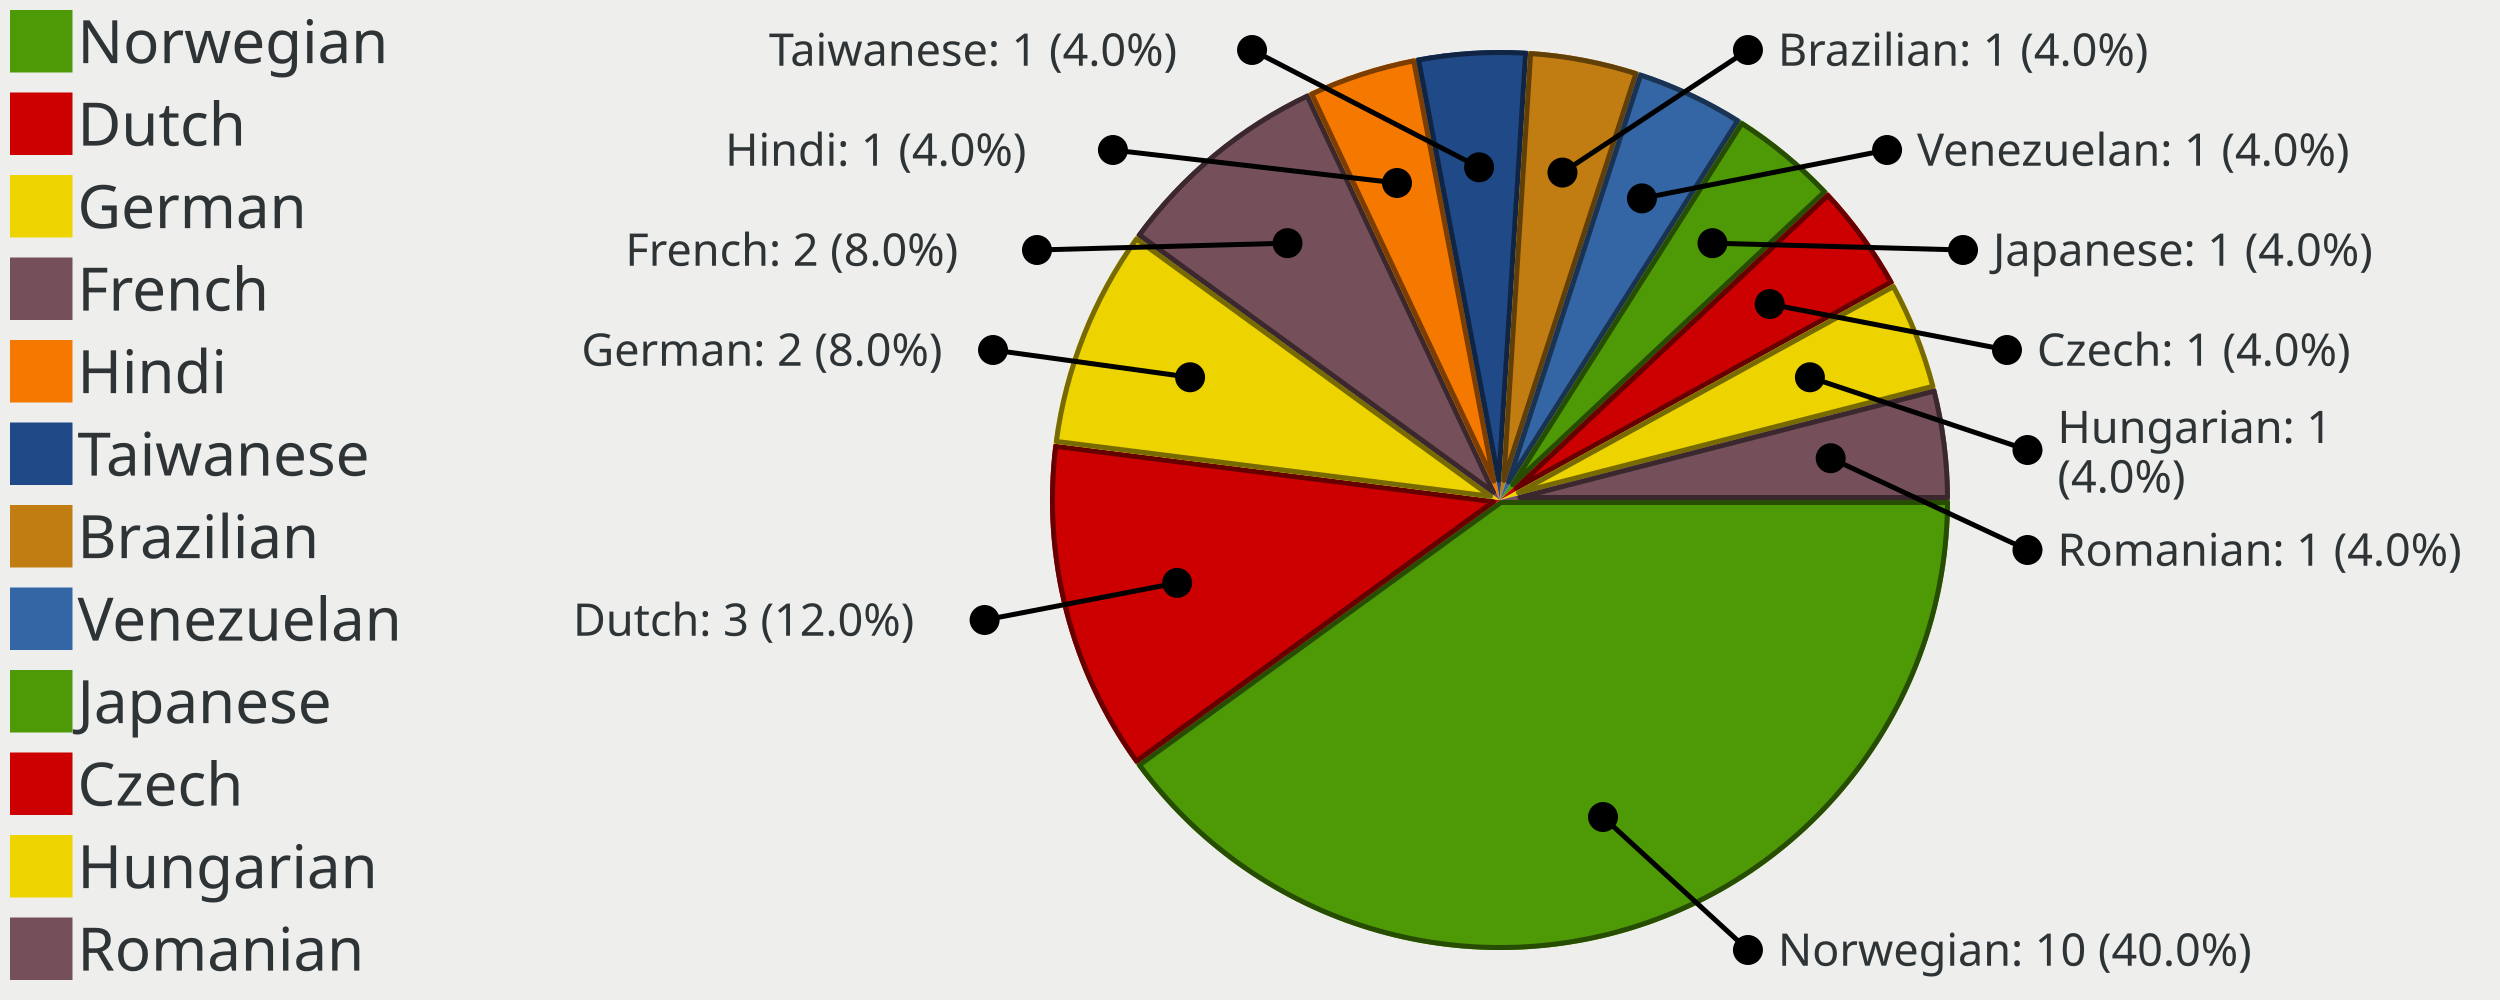
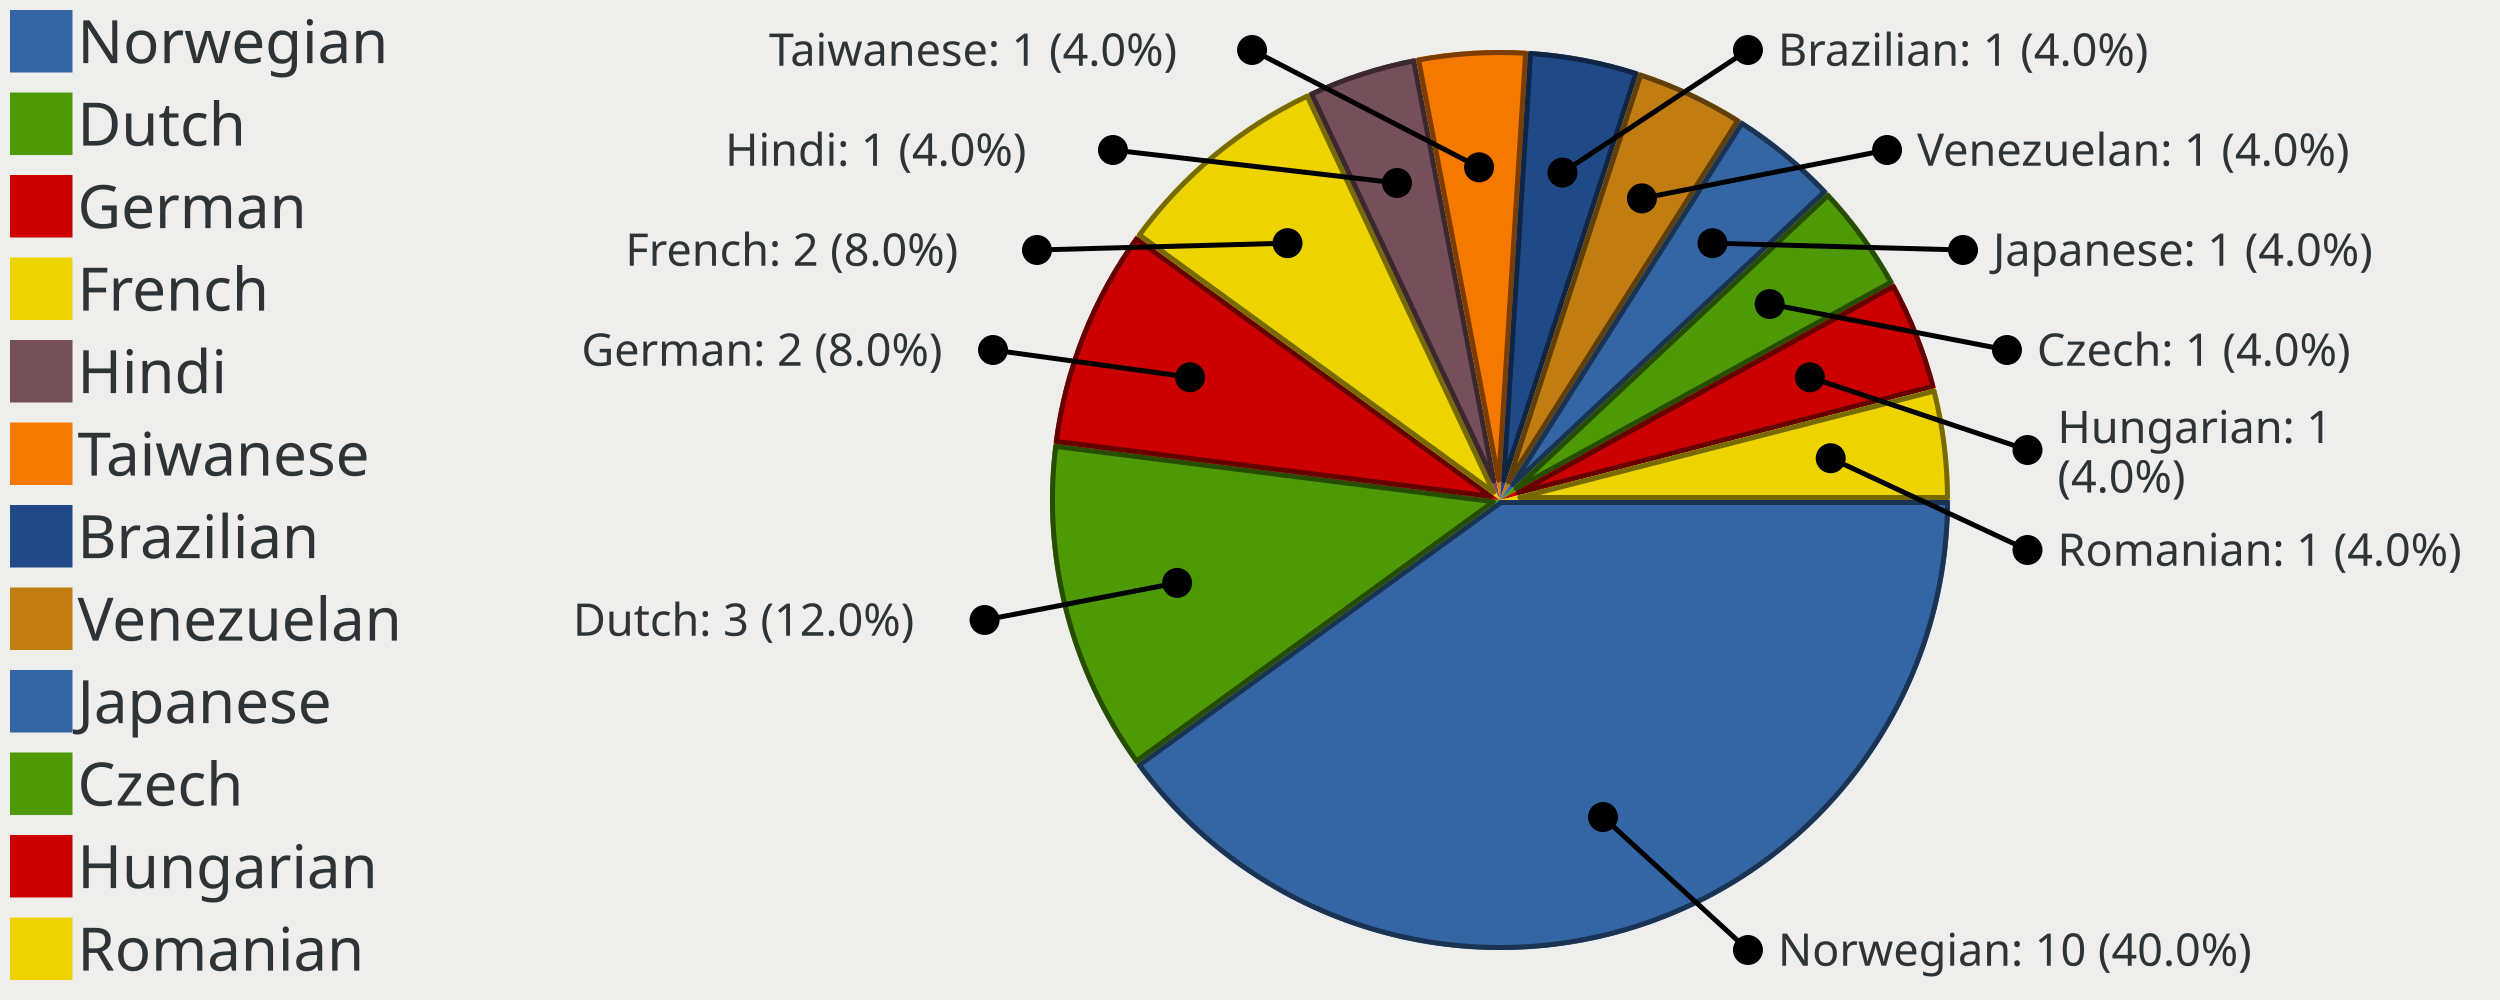
<svg xmlns="http://www.w3.org/2000/svg" width="500" height="200" version="1.0" id="ezcGraph">
  <defs />
  <g id="ezcGraphChart" color-rendering="optimizeQuality" shape-rendering="geometricPrecision" text-rendering="optimizeLegibility">
    <path d=" M 0,200 L 0,0 L 500,0 L 500,200 L 0,200 z " style="fill: #eeeeec; fill-opacity: 1.00; stroke: none;" id="ezcGraphPolygon_1" />
    <path d=" M 0,200 L 0,0 L 100,0 L 100,200 L 0,200 z " style="fill: #000000; fill-opacity: 0.00; stroke: none;" id="ezcGraphPolygon_2" />
-     <path d=" M 2,14.5 L 2,2 L 14.5,2 L 14.5,14.5 L 2,14.5 z " style="fill: #4e9a06; fill-opacity: 1.00; stroke: none;" id="ezcGraphPolygon_3" />
-     <path d=" M 2,31 L 2,18.5 L 14.5,18.5 L 14.5,31 L 2,31 z " style="fill: #cc0000; fill-opacity: 1.00; stroke: none;" id="ezcGraphPolygon_5" />
-     <path d=" M 2,47.5 L 2,35 L 14.5,35 L 14.5,47.5 L 2,47.5 z " style="fill: #edd400; fill-opacity: 1.00; stroke: none;" id="ezcGraphPolygon_7" />
-     <path d=" M 2,64 L 2,51.5 L 14.5,51.5 L 14.5,64 L 2,64 z " style="fill: #75505b; fill-opacity: 1.00; stroke: none;" id="ezcGraphPolygon_9" />
-     <path d=" M 2,80.5 L 2,68 L 14.5,68 L 14.5,80.5 L 2,80.5 z " style="fill: #f57900; fill-opacity: 1.00; stroke: none;" id="ezcGraphPolygon_11" />
-     <path d=" M 2,97 L 2,84.5 L 14.5,84.5 L 14.5,97 L 2,97 z " style="fill: #204a87; fill-opacity: 1.00; stroke: none;" id="ezcGraphPolygon_13" />
-     <path d=" M 2,113.5 L 2,101 L 14.5,101 L 14.5,113.5 L 2,113.5 z " style="fill: #c17d11; fill-opacity: 1.00; stroke: none;" id="ezcGraphPolygon_15" />
-     <path d=" M 2,130 L 2,117.5 L 14.5,117.5 L 14.5,130 L 2,130 z " style="fill: #3465a4; fill-opacity: 1.00; stroke: none;" id="ezcGraphPolygon_17" />
-     <path d=" M 2,146.5 L 2,134 L 14.5,134 L 14.5,146.5 L 2,146.5 z " style="fill: #4e9a06; fill-opacity: 1.00; stroke: none;" id="ezcGraphPolygon_19" />
-     <path d=" M 2,163 L 2,150.5 L 14.5,150.5 L 14.5,163 L 2,163 z " style="fill: #cc0000; fill-opacity: 1.00; stroke: none;" id="ezcGraphPolygon_21" />
-     <path d=" M 2,179.5 L 2,167 L 14.5,167 L 14.5,179.5 L 2,179.5 z " style="fill: #edd400; fill-opacity: 1.00; stroke: none;" id="ezcGraphPolygon_23" />
-     <path d=" M 2,196 L 2,183.5 L 14.5,183.5 L 14.5,196 L 2,196 z " style="fill: #75505b; fill-opacity: 1.00; stroke: none;" id="ezcGraphPolygon_25" />
-     <path d="M 300.00,100.00 L 390.00,100.00 A 90.00,90.00 0 0,1 227.19,152.90 z" style="fill: #4e9a06; fill-opacity: 1.00; stroke: none;" id="ezcGraphCircleSector_27" />
-     <path d="M 300.16,100.50 L 389.50,100.50 A 89.50,89.50 0 0,1 227.89,153.01 z" style="fill: none; stroke: #274d03; stroke-width: 1; stroke-opacity: 1.00; stroke-linecap: round; stroke-linejoin: round;" id="ezcGraphCircleSector_28" />
-     <path d="M 300.00,100.00 L 227.19,152.90 A 90.00,90.00 0 0,1 210.71,88.72 z" style="fill: #cc0000; fill-opacity: 1.00; stroke: none;" id="ezcGraphCircleSector_29" />
-     <path d="M 298.68,100.34 L 227.30,152.20 A 89.50,89.50 0 0,1 211.14,89.28 z" style="fill: none; stroke: #660000; stroke-width: 1; stroke-opacity: 1.00; stroke-linecap: round; stroke-linejoin: round;" id="ezcGraphCircleSector_30" />
-     <path d="M 300.00,100.00 L 210.71,88.72 A 90.00,90.00 0 0,1 227.19,47.10 z" style="fill: #edd400; fill-opacity: 1.00; stroke: none;" id="ezcGraphCircleSector_31" />
-     <path d="M 298.13,99.26 L 211.27,88.29 A 89.50,89.50 0 0,1 227.30,47.80 z" style="fill: none; stroke: #776a00; stroke-width: 1; stroke-opacity: 1.00; stroke-linecap: round; stroke-linejoin: round;" id="ezcGraphCircleSector_32" />
-     <path d="M 300.00,100.00 L 227.19,47.10 A 90.00,90.00 0 0,1 261.68,18.57 z" style="fill: #75505b; fill-opacity: 1.00; stroke: none;" id="ezcGraphCircleSector_33" />
-     <path d="M 298.72,98.45 L 227.89,46.99 A 89.50,89.50 0 0,1 261.44,19.23 z" style="fill: none; stroke: #3b282e; stroke-width: 1; stroke-opacity: 1.00; stroke-linecap: round; stroke-linejoin: round;" id="ezcGraphCircleSector_34" />
-     <path d="M 300.00,100.00 L 261.68,18.57 A 90.00,90.00 0 0,1 283.14,11.59 z" style="fill: #f57900; fill-opacity: 1.00; stroke: none;" id="ezcGraphCircleSector_35" />
-     <path d="M 298.77,96.21 L 262.35,18.81 A 89.50,89.50 0 0,1 282.74,12.18 z" style="fill: none; stroke: #7b3d00; stroke-width: 1; stroke-opacity: 1.00; stroke-linecap: round; stroke-linejoin: round;" id="ezcGraphCircleSector_36" />
-     <path d="M 300.00,100.00 L 283.14,11.59 A 90.00,90.00 0 0,1 305.65,10.18 z" style="fill: #204a87; fill-opacity: 1.00; stroke: none;" id="ezcGraphCircleSector_37" />
-     <path d="M 299.75,96.02 L 283.72,11.99 A 89.50,89.50 0 0,1 305.12,10.65 z" style="fill: none; stroke: #102544; stroke-width: 1; stroke-opacity: 1.00; stroke-linecap: round; stroke-linejoin: round;" id="ezcGraphCircleSector_38" />
-     <path d="M 300.00,100.00 L 305.65,10.18 A 90.00,90.00 0 0,1 327.81,14.40 z" style="fill: #c17d11; fill-opacity: 1.00; stroke: none;" id="ezcGraphCircleSector_39" />
-     <path d="M 300.75,96.08 L 306.12,10.71 A 89.50,89.50 0 0,1 327.18,14.73 z" style="fill: none; stroke: #613f09; stroke-width: 1; stroke-opacity: 1.00; stroke-linecap: round; stroke-linejoin: round;" id="ezcGraphCircleSector_40" />
-     <path d="M 300.00,100.00 L 327.81,14.40 A 90.00,90.00 0 0,1 348.22,24.01 z" style="fill: #3465a4; fill-opacity: 1.00; stroke: none;" id="ezcGraphCircleSector_41" />
-     <path d="M 301.70,96.39 L 328.13,15.03 A 89.50,89.50 0 0,1 347.53,24.16 z" style="fill: none; stroke: #1a3352; stroke-width: 1; stroke-opacity: 1.00; stroke-linecap: round; stroke-linejoin: round;" id="ezcGraphCircleSector_42" />
-     <path d="M 300.00,100.00 L 348.22,24.01 A 90.00,90.00 0 0,1 365.61,38.39 z" style="fill: #4e9a06; fill-opacity: 1.00; stroke: none;" id="ezcGraphCircleSector_43" />
-     <path d="M 302.54,96.93 L 348.38,24.70 A 89.50,89.50 0 0,1 364.90,38.37 z" style="fill: none; stroke: #274d03; stroke-width: 1; stroke-opacity: 1.00; stroke-linecap: round; stroke-linejoin: round;" id="ezcGraphCircleSector_44" />
-     <path d="M 300.00,100.00 L 365.61,38.39 A 90.00,90.00 0 0,1 378.87,56.64 z" style="fill: #cc0000; fill-opacity: 1.00; stroke: none;" id="ezcGraphCircleSector_45" />
-     <path d="M 303.23,97.66 L 365.58,39.10 A 89.50,89.50 0 0,1 378.19,56.44 z" style="fill: none; stroke: #660000; stroke-width: 1; stroke-opacity: 1.00; stroke-linecap: round; stroke-linejoin: round;" id="ezcGraphCircleSector_46" />
-     <path d="M 300.00,100.00 L 378.87,56.64 A 90.00,90.00 0 0,1 387.17,77.62 z" style="fill: #edd400; fill-opacity: 1.00; stroke: none;" id="ezcGraphCircleSector_47" />
-     <path d="M 303.71,98.53 L 378.67,57.32 A 89.50,89.50 0 0,1 386.56,77.26 z" style="fill: none; stroke: #776a00; stroke-width: 1; stroke-opacity: 1.00; stroke-linecap: round; stroke-linejoin: round;" id="ezcGraphCircleSector_48" />
-     <path d="M 300.00,100.00 L 387.17,77.62 A 90.00,90.00 0 0,1 390.00,100.00 z" style="fill: #75505b; fill-opacity: 1.00; stroke: none;" id="ezcGraphCircleSector_49" />
-     <path d="M 303.96,99.50 L 386.81,78.23 A 89.50,89.50 0 0,1 389.50,99.50 z" style="fill: none; stroke: #3b282e; stroke-width: 1; stroke-opacity: 1.00; stroke-linecap: round; stroke-linejoin: round;" id="ezcGraphCircleSector_50" />
+     <path d=" M 2,14.5 L 2,2 L 14.5,2 L 14.5,14.5 L 2,14.5 z " style="fill: #3465a4; fill-opacity: 1.00; stroke: none;" id="ezcGraphPolygon_3" />
+     <path d=" M 2,31 L 2,18.5 L 14.5,18.5 L 14.5,31 L 2,31 z " style="fill: #4e9a06; fill-opacity: 1.00; stroke: none;" id="ezcGraphPolygon_5" />
+     <path d=" M 2,47.5 L 2,35 L 14.5,35 L 14.5,47.5 L 2,47.5 z " style="fill: #cc0000; fill-opacity: 1.00; stroke: none;" id="ezcGraphPolygon_7" />
+     <path d=" M 2,64 L 2,51.5 L 14.5,51.5 L 14.5,64 L 2,64 z " style="fill: #edd400; fill-opacity: 1.00; stroke: none;" id="ezcGraphPolygon_9" />
+     <path d=" M 2,80.5 L 2,68 L 14.5,68 L 14.5,80.5 L 2,80.5 z " style="fill: #75505b; fill-opacity: 1.00; stroke: none;" id="ezcGraphPolygon_11" />
+     <path d=" M 2,97 L 2,84.5 L 14.5,84.5 L 14.5,97 L 2,97 z " style="fill: #f57900; fill-opacity: 1.00; stroke: none;" id="ezcGraphPolygon_13" />
+     <path d=" M 2,113.5 L 2,101 L 14.5,101 L 14.5,113.5 L 2,113.5 z " style="fill: #204a87; fill-opacity: 1.00; stroke: none;" id="ezcGraphPolygon_15" />
+     <path d=" M 2,130 L 2,117.5 L 14.5,117.5 L 14.5,130 L 2,130 z " style="fill: #c17d11; fill-opacity: 1.00; stroke: none;" id="ezcGraphPolygon_17" />
+     <path d=" M 2,146.5 L 2,134 L 14.5,134 L 14.5,146.5 L 2,146.5 z " style="fill: #3465a4; fill-opacity: 1.00; stroke: none;" id="ezcGraphPolygon_19" />
+     <path d=" M 2,163 L 2,150.5 L 14.5,150.5 L 14.5,163 L 2,163 z " style="fill: #4e9a06; fill-opacity: 1.00; stroke: none;" id="ezcGraphPolygon_21" />
+     <path d=" M 2,179.5 L 2,167 L 14.5,167 L 14.5,179.5 L 2,179.5 z " style="fill: #cc0000; fill-opacity: 1.00; stroke: none;" id="ezcGraphPolygon_23" />
+     <path d=" M 2,196 L 2,183.5 L 14.5,183.5 L 14.5,196 L 2,196 z " style="fill: #edd400; fill-opacity: 1.00; stroke: none;" id="ezcGraphPolygon_25" />
+     <path d="M 300.00,100.00 L 390.00,100.00 A 90.00,90.00 0 0,1 227.19,152.90 z" style="fill: #3465a4; fill-opacity: 1.00; stroke: none;" id="ezcGraphCircleSector_27" />
+     <path d="M 300.16,100.50 L 389.50,100.50 A 89.50,89.50 0 0,1 227.89,153.01 z" style="fill: none; stroke: #1a3352; stroke-width: 1; stroke-opacity: 1.00; stroke-linecap: round; stroke-linejoin: round;" id="ezcGraphCircleSector_28" />
+     <path d="M 300.00,100.00 L 227.19,152.90 A 90.00,90.00 0 0,1 210.71,88.72 z" style="fill: #4e9a06; fill-opacity: 1.00; stroke: none;" id="ezcGraphCircleSector_29" />
+     <path d="M 298.68,100.34 L 227.30,152.20 A 89.50,89.50 0 0,1 211.14,89.28 z" style="fill: none; stroke: #274d03; stroke-width: 1; stroke-opacity: 1.00; stroke-linecap: round; stroke-linejoin: round;" id="ezcGraphCircleSector_30" />
+     <path d="M 300.00,100.00 L 210.71,88.72 A 90.00,90.00 0 0,1 227.19,47.10 z" style="fill: #cc0000; fill-opacity: 1.00; stroke: none;" id="ezcGraphCircleSector_31" />
+     <path d="M 298.13,99.26 L 211.27,88.29 A 89.50,89.50 0 0,1 227.30,47.80 z" style="fill: none; stroke: #660000; stroke-width: 1; stroke-opacity: 1.00; stroke-linecap: round; stroke-linejoin: round;" id="ezcGraphCircleSector_32" />
+     <path d="M 300.00,100.00 L 227.19,47.10 A 90.00,90.00 0 0,1 261.68,18.57 z" style="fill: #edd400; fill-opacity: 1.00; stroke: none;" id="ezcGraphCircleSector_33" />
+     <path d="M 298.72,98.45 L 227.89,46.99 A 89.50,89.50 0 0,1 261.44,19.23 z" style="fill: none; stroke: #776a00; stroke-width: 1; stroke-opacity: 1.00; stroke-linecap: round; stroke-linejoin: round;" id="ezcGraphCircleSector_34" />
+     <path d="M 300.00,100.00 L 261.68,18.57 A 90.00,90.00 0 0,1 283.14,11.59 z" style="fill: #75505b; fill-opacity: 1.00; stroke: none;" id="ezcGraphCircleSector_35" />
+     <path d="M 298.77,96.21 L 262.35,18.81 A 89.50,89.50 0 0,1 282.74,12.18 z" style="fill: none; stroke: #3b282e; stroke-width: 1; stroke-opacity: 1.00; stroke-linecap: round; stroke-linejoin: round;" id="ezcGraphCircleSector_36" />
+     <path d="M 300.00,100.00 L 283.14,11.59 A 90.00,90.00 0 0,1 305.65,10.18 z" style="fill: #f57900; fill-opacity: 1.00; stroke: none;" id="ezcGraphCircleSector_37" />
+     <path d="M 299.75,96.02 L 283.72,11.99 A 89.50,89.50 0 0,1 305.12,10.65 z" style="fill: none; stroke: #7b3d00; stroke-width: 1; stroke-opacity: 1.00; stroke-linecap: round; stroke-linejoin: round;" id="ezcGraphCircleSector_38" />
+     <path d="M 300.00,100.00 L 305.65,10.18 A 90.00,90.00 0 0,1 327.81,14.40 z" style="fill: #204a87; fill-opacity: 1.00; stroke: none;" id="ezcGraphCircleSector_39" />
+     <path d="M 300.75,96.08 L 306.12,10.71 A 89.50,89.50 0 0,1 327.18,14.73 z" style="fill: none; stroke: #102544; stroke-width: 1; stroke-opacity: 1.00; stroke-linecap: round; stroke-linejoin: round;" id="ezcGraphCircleSector_40" />
+     <path d="M 300.00,100.00 L 327.81,14.40 A 90.00,90.00 0 0,1 348.22,24.01 z" style="fill: #c17d11; fill-opacity: 1.00; stroke: none;" id="ezcGraphCircleSector_41" />
+     <path d="M 301.70,96.39 L 328.13,15.03 A 89.50,89.50 0 0,1 347.53,24.16 z" style="fill: none; stroke: #613f09; stroke-width: 1; stroke-opacity: 1.00; stroke-linecap: round; stroke-linejoin: round;" id="ezcGraphCircleSector_42" />
+     <path d="M 300.00,100.00 L 348.22,24.01 A 90.00,90.00 0 0,1 365.61,38.39 z" style="fill: #3465a4; fill-opacity: 1.00; stroke: none;" id="ezcGraphCircleSector_43" />
+     <path d="M 302.54,96.93 L 348.38,24.70 A 89.50,89.50 0 0,1 364.90,38.37 z" style="fill: none; stroke: #1a3352; stroke-width: 1; stroke-opacity: 1.00; stroke-linecap: round; stroke-linejoin: round;" id="ezcGraphCircleSector_44" />
+     <path d="M 300.00,100.00 L 365.61,38.39 A 90.00,90.00 0 0,1 378.87,56.64 z" style="fill: #4e9a06; fill-opacity: 1.00; stroke: none;" id="ezcGraphCircleSector_45" />
+     <path d="M 303.23,97.66 L 365.58,39.10 A 89.50,89.50 0 0,1 378.19,56.44 z" style="fill: none; stroke: #274d03; stroke-width: 1; stroke-opacity: 1.00; stroke-linecap: round; stroke-linejoin: round;" id="ezcGraphCircleSector_46" />
+     <path d="M 300.00,100.00 L 378.87,56.64 A 90.00,90.00 0 0,1 387.17,77.62 z" style="fill: #cc0000; fill-opacity: 1.00; stroke: none;" id="ezcGraphCircleSector_47" />
+     <path d="M 303.71,98.53 L 378.67,57.32 A 89.50,89.50 0 0,1 386.56,77.26 z" style="fill: none; stroke: #660000; stroke-width: 1; stroke-opacity: 1.00; stroke-linecap: round; stroke-linejoin: round;" id="ezcGraphCircleSector_48" />
+     <path d="M 300.00,100.00 L 387.17,77.62 A 90.00,90.00 0 0,1 390.00,100.00 z" style="fill: #edd400; fill-opacity: 1.00; stroke: none;" id="ezcGraphCircleSector_49" />
+     <path d="M 303.96,99.50 L 386.81,78.23 A 89.50,89.50 0 0,1 389.50,99.50 z" style="fill: none; stroke: #776a00; stroke-width: 1; stroke-opacity: 1.00; stroke-linecap: round; stroke-linejoin: round;" id="ezcGraphCircleSector_50" />
    <path d=" M 295.814,33.465 L 250.411,10" style="fill: none; stroke: #000000; stroke-width: 1; stroke-opacity: 1.00; stroke-linecap: round; stroke-linejoin: round;" id="ezcGraphLine_51" />
    <ellipse cx="295.814" cy="33.465" rx="3" ry="3" style="fill: #000000; fill-opacity: 1.00; stroke: none;" id="ezcGraphCircle_52" />
    <ellipse cx="250.411" cy="10" rx="3" ry="3" style="fill: #000000; fill-opacity: 1.00; stroke: none;" id="ezcGraphCircle_53" />
    <path d=" M 279.399,36.596 L 222.586,30" style="fill: none; stroke: #000000; stroke-width: 1; stroke-opacity: 1.00; stroke-linecap: round; stroke-linejoin: round;" id="ezcGraphLine_55" />
    <ellipse cx="279.399" cy="36.596" rx="3" ry="3" style="fill: #000000; fill-opacity: 1.00; stroke: none;" id="ezcGraphCircle_56" />
    <ellipse cx="222.586" cy="30" rx="3" ry="3" style="fill: #000000; fill-opacity: 1.00; stroke: none;" id="ezcGraphCircle_57" />
    <path d=" M 257.505,48.633 L 207.398,50" style="fill: none; stroke: #000000; stroke-width: 1; stroke-opacity: 1.00; stroke-linecap: round; stroke-linejoin: round;" id="ezcGraphLine_59" />
    <ellipse cx="257.505" cy="48.633" rx="3" ry="3" style="fill: #000000; fill-opacity: 1.00; stroke: none;" id="ezcGraphCircle_60" />
    <ellipse cx="207.398" cy="50" rx="3" ry="3" style="fill: #000000; fill-opacity: 1.00; stroke: none;" id="ezcGraphCircle_61" />
    <path d=" M 238.015,75.458 L 198.606,70" style="fill: none; stroke: #000000; stroke-width: 1; stroke-opacity: 1.00; stroke-linecap: round; stroke-linejoin: round;" id="ezcGraphLine_63" />
    <ellipse cx="238.015" cy="75.458" rx="3" ry="3" style="fill: #000000; fill-opacity: 1.00; stroke: none;" id="ezcGraphCircle_64" />
    <ellipse cx="198.606" cy="70" rx="3" ry="3" style="fill: #000000; fill-opacity: 1.00; stroke: none;" id="ezcGraphCircle_65" />
    <path d=" M 235.428,116.579 L 196.923,124" style="fill: none; stroke: #000000; stroke-width: 1; stroke-opacity: 1.00; stroke-linecap: round; stroke-linejoin: round;" id="ezcGraphLine_67" />
    <ellipse cx="235.428" cy="116.579" rx="3" ry="3" style="fill: #000000; fill-opacity: 1.00; stroke: none;" id="ezcGraphCircle_68" />
    <ellipse cx="196.923" cy="124" rx="3" ry="3" style="fill: #000000; fill-opacity: 1.00; stroke: none;" id="ezcGraphCircle_69" />
    <path d=" M 312.492,34.514 L 349.589,10" style="fill: none; stroke: #000000; stroke-width: 1; stroke-opacity: 1.00; stroke-linecap: round; stroke-linejoin: round;" id="ezcGraphLine_71" />
    <ellipse cx="312.492" cy="34.514" rx="3" ry="3" style="fill: #000000; fill-opacity: 1.00; stroke: none;" id="ezcGraphCircle_72" />
    <ellipse cx="349.589" cy="10" rx="3" ry="3" style="fill: #000000; fill-opacity: 1.00; stroke: none;" id="ezcGraphCircle_73" />
    <path d=" M 328.385,39.678 L 377.414,30" style="fill: none; stroke: #000000; stroke-width: 1; stroke-opacity: 1.00; stroke-linecap: round; stroke-linejoin: round;" id="ezcGraphLine_75" />
    <ellipse cx="328.385" cy="39.678" rx="3" ry="3" style="fill: #000000; fill-opacity: 1.00; stroke: none;" id="ezcGraphCircle_76" />
    <ellipse cx="377.414" cy="30" rx="3" ry="3" style="fill: #000000; fill-opacity: 1.00; stroke: none;" id="ezcGraphCircle_77" />
    <path d=" M 342.495,48.633 L 392.603,50" style="fill: none; stroke: #000000; stroke-width: 1; stroke-opacity: 1.00; stroke-linecap: round; stroke-linejoin: round;" id="ezcGraphLine_79" />
    <ellipse cx="342.495" cy="48.633" rx="3" ry="3" style="fill: #000000; fill-opacity: 1.00; stroke: none;" id="ezcGraphCircle_80" />
    <ellipse cx="392.603" cy="50" rx="3" ry="3" style="fill: #000000; fill-opacity: 1.00; stroke: none;" id="ezcGraphCircle_81" />
    <path d=" M 353.935,60.814 L 401.394,70" style="fill: none; stroke: #000000; stroke-width: 1; stroke-opacity: 1.00; stroke-linecap: round; stroke-linejoin: round;" id="ezcGraphLine_83" />
    <ellipse cx="353.935" cy="60.814" rx="3" ry="3" style="fill: #000000; fill-opacity: 1.00; stroke: none;" id="ezcGraphCircle_84" />
    <ellipse cx="401.394" cy="70" rx="3" ry="3" style="fill: #000000; fill-opacity: 1.00; stroke: none;" id="ezcGraphCircle_85" />
    <path d=" M 361.985,75.458 L 405.499,90" style="fill: none; stroke: #000000; stroke-width: 1; stroke-opacity: 1.00; stroke-linecap: round; stroke-linejoin: round;" id="ezcGraphLine_87" />
    <ellipse cx="361.985" cy="75.458" rx="3" ry="3" style="fill: #000000; fill-opacity: 1.00; stroke: none;" id="ezcGraphCircle_88" />
    <ellipse cx="405.499" cy="90" rx="3" ry="3" style="fill: #000000; fill-opacity: 1.00; stroke: none;" id="ezcGraphCircle_89" />
    <path d=" M 366.141,91.644 L 405.499,110" style="fill: none; stroke: #000000; stroke-width: 1; stroke-opacity: 1.00; stroke-linecap: round; stroke-linejoin: round;" id="ezcGraphLine_91" />
    <ellipse cx="366.141" cy="91.644" rx="3" ry="3" style="fill: #000000; fill-opacity: 1.00; stroke: none;" id="ezcGraphCircle_92" />
    <ellipse cx="405.499" cy="110" rx="3" ry="3" style="fill: #000000; fill-opacity: 1.00; stroke: none;" id="ezcGraphCircle_93" />
    <path d=" M 320.601,163.404 L 349.589,190" style="fill: none; stroke: #000000; stroke-width: 1; stroke-opacity: 1.00; stroke-linecap: round; stroke-linejoin: round;" id="ezcGraphLine_95" />
    <ellipse cx="320.601" cy="163.404" rx="3" ry="3" style="fill: #000000; fill-opacity: 1.00; stroke: none;" id="ezcGraphCircle_96" />
    <ellipse cx="349.589" cy="190" rx="3" ry="3" style="fill: #000000; fill-opacity: 1.00; stroke: none;" id="ezcGraphCircle_97" />
    <g id="ezcGraphTextBox_4">
      <path d=" M 15,15.5 L 15,1.5 L 76.125,1.5 L 76.125,15.5 L 15,15.5 z " style="fill: #ffffff; fill-opacity: 0.00; stroke: none;" id="ezcGraphPolygon_99" />
      <text id="ezcGraphTextBox_4_text" x="15.5" text-length="59.625px" y="12.625" style="font-size: 12px; font-family: sans-serif; fill: #2e3436; fill-opacity: 1.00; stroke: none;">Norwegian</text>
    </g>
    <g id="ezcGraphTextBox_6">
      <path d=" M 15,32 L 15,18 L 49.625,18 L 49.625,32 L 15,32 z " style="fill: #ffffff; fill-opacity: 0.00; stroke: none;" id="ezcGraphPolygon_100" />
      <text id="ezcGraphTextBox_6_text" x="15.5" text-length="33.125px" y="29.125" style="font-size: 12px; font-family: sans-serif; fill: #2e3436; fill-opacity: 1.00; stroke: none;">Dutch</text>
    </g>
    <g id="ezcGraphTextBox_8">
      <path d=" M 15,48.5 L 15,34.5 L 56.25,34.5 L 56.25,48.5 L 15,48.5 z " style="fill: #ffffff; fill-opacity: 0.00; stroke: none;" id="ezcGraphPolygon_101" />
      <text id="ezcGraphTextBox_8_text" x="15.5" text-length="39.75px" y="45.625" style="font-size: 12px; font-family: sans-serif; fill: #2e3436; fill-opacity: 1.00; stroke: none;">German</text>
    </g>
    <g id="ezcGraphTextBox_10">
      <path d=" M 15,65 L 15,51 L 56.25,51 L 56.25,65 L 15,65 z " style="fill: #ffffff; fill-opacity: 0.00; stroke: none;" id="ezcGraphPolygon_102" />
      <text id="ezcGraphTextBox_10_text" x="15.5" text-length="39.75px" y="62.125" style="font-size: 12px; font-family: sans-serif; fill: #2e3436; fill-opacity: 1.00; stroke: none;">French</text>
    </g>
    <g id="ezcGraphTextBox_12">
      <path d=" M 15,81.5 L 15,67.5 L 49.625,67.5 L 49.625,81.5 L 15,81.5 z " style="fill: #ffffff; fill-opacity: 0.00; stroke: none;" id="ezcGraphPolygon_103" />
      <text id="ezcGraphTextBox_12_text" x="15.5" text-length="33.125px" y="78.625" style="font-size: 12px; font-family: sans-serif; fill: #2e3436; fill-opacity: 1.00; stroke: none;">Hindi</text>
    </g>
    <g id="ezcGraphTextBox_14">
      <path d=" M 15,98 L 15,84 L 76.125,84 L 76.125,98 L 15,98 z " style="fill: #ffffff; fill-opacity: 0.00; stroke: none;" id="ezcGraphPolygon_104" />
      <text id="ezcGraphTextBox_14_text" x="15.5" text-length="59.625px" y="95.125" style="font-size: 12px; font-family: sans-serif; fill: #2e3436; fill-opacity: 1.00; stroke: none;">Taiwanese</text>
    </g>
    <g id="ezcGraphTextBox_16">
      <path d=" M 15,114.5 L 15,100.5 L 76.125,100.5 L 76.125,114.5 L 15,114.5 z " style="fill: #ffffff; fill-opacity: 0.00; stroke: none;" id="ezcGraphPolygon_105" />
      <text id="ezcGraphTextBox_16_text" x="15.5" text-length="59.625px" y="111.625" style="font-size: 12px; font-family: sans-serif; fill: #2e3436; fill-opacity: 1.00; stroke: none;">Brazilian</text>
    </g>
    <g id="ezcGraphTextBox_18">
      <path d=" M 15,131 L 15,117 L 82.75,117 L 82.75,131 L 15,131 z " style="fill: #ffffff; fill-opacity: 0.00; stroke: none;" id="ezcGraphPolygon_106" />
      <text id="ezcGraphTextBox_18_text" x="15.5" text-length="66.25px" y="128.125" style="font-size: 12px; font-family: sans-serif; fill: #2e3436; fill-opacity: 1.00; stroke: none;">Venezuelan</text>
    </g>
    <g id="ezcGraphTextBox_20">
      <path d=" M 15,147.5 L 15,133.5 L 69.5,133.5 L 69.5,147.5 L 15,147.5 z " style="fill: #ffffff; fill-opacity: 0.00; stroke: none;" id="ezcGraphPolygon_107" />
      <text id="ezcGraphTextBox_20_text" x="15.5" text-length="53px" y="144.625" style="font-size: 12px; font-family: sans-serif; fill: #2e3436; fill-opacity: 1.00; stroke: none;">Japanese</text>
    </g>
    <g id="ezcGraphTextBox_22">
      <path d=" M 15,164 L 15,150 L 49.625,150 L 49.625,164 L 15,164 z " style="fill: #ffffff; fill-opacity: 0.00; stroke: none;" id="ezcGraphPolygon_108" />
      <text id="ezcGraphTextBox_22_text" x="15.5" text-length="33.125px" y="161.125" style="font-size: 12px; font-family: sans-serif; fill: #2e3436; fill-opacity: 1.00; stroke: none;">Czech</text>
    </g>
    <g id="ezcGraphTextBox_24">
      <path d=" M 15,180.5 L 15,166.5 L 76.125,166.5 L 76.125,180.5 L 15,180.5 z " style="fill: #ffffff; fill-opacity: 0.00; stroke: none;" id="ezcGraphPolygon_109" />
      <text id="ezcGraphTextBox_24_text" x="15.5" text-length="59.625px" y="177.625" style="font-size: 12px; font-family: sans-serif; fill: #2e3436; fill-opacity: 1.00; stroke: none;">Hungarian</text>
    </g>
    <g id="ezcGraphTextBox_26">
      <path d=" M 15,197 L 15,183 L 69.5,183 L 69.5,197 L 15,197 z " style="fill: #ffffff; fill-opacity: 0.00; stroke: none;" id="ezcGraphPolygon_110" />
      <text id="ezcGraphTextBox_26_text" x="15.5" text-length="53px" y="194.125" style="font-size: 12px; font-family: sans-serif; fill: #2e3436; fill-opacity: 1.00; stroke: none;">Romanian</text>
    </g>
    <g id="ezcGraphTextBox_54">
      <path d=" M 153.281,15.5 L 153.281,5 L 245.411,5 L 245.411,15.5 L 153.281,15.5 z " style="fill: #ffffff; fill-opacity: 0.00; stroke: none;" id="ezcGraphPolygon_111" />
      <text id="ezcGraphTextBox_54_text" x="153.781" text-length="90.63px" y="13.15" style="font-size: 9px; font-family: sans-serif; fill: #2e3436; fill-opacity: 1.00; stroke: none;">Taiwanese: 1 (4.0%)</text>
    </g>
    <g id="ezcGraphTextBox_58">
      <path d=" M 144.536,35.5 L 144.536,25 L 217.586,25 L 217.586,35.5 L 144.536,35.5 z " style="fill: #ffffff; fill-opacity: 0.00; stroke: none;" id="ezcGraphPolygon_112" />
      <text id="ezcGraphTextBox_58_text" x="145.036" text-length="71.55px" y="33.15" style="font-size: 9px; font-family: sans-serif; fill: #2e3436; fill-opacity: 1.00; stroke: none;">Hindi: 1 (4.0%)</text>
    </g>
    <g id="ezcGraphTextBox_62">
      <path d=" M 124.578,55.5 L 124.578,45 L 202.398,45 L 202.398,55.5 L 124.578,55.5 z " style="fill: #ffffff; fill-opacity: 0.00; stroke: none;" id="ezcGraphPolygon_113" />
      <text id="ezcGraphTextBox_62_text" x="125.078" text-length="76.32px" y="53.15" style="font-size: 9px; font-family: sans-serif; fill: #2e3436; fill-opacity: 1.00; stroke: none;">French: 2 (8.0%)</text>
    </g>
    <g id="ezcGraphTextBox_66">
      <path d=" M 115.786,75.5 L 115.786,65 L 193.606,65 L 193.606,75.5 L 115.786,75.5 z " style="fill: #ffffff; fill-opacity: 0.00; stroke: none;" id="ezcGraphPolygon_114" />
      <text id="ezcGraphTextBox_66_text" x="116.286" text-length="76.32px" y="73.15" style="font-size: 9px; font-family: sans-serif; fill: #2e3436; fill-opacity: 1.00; stroke: none;">German: 2 (8.0%)</text>
    </g>
    <g id="ezcGraphTextBox_70">
      <path d=" M 114.103,129.5 L 114.103,119 L 191.923,119 L 191.923,129.5 L 114.103,129.5 z " style="fill: #ffffff; fill-opacity: 0.00; stroke: none;" id="ezcGraphPolygon_115" />
      <text id="ezcGraphTextBox_70_text" x="114.603" text-length="76.32px" y="127.15" style="font-size: 9px; font-family: sans-serif; fill: #2e3436; fill-opacity: 1.00; stroke: none;">Dutch: 3 (12.0%)</text>
    </g>
    <g id="ezcGraphTextBox_74">
      <path d=" M 355.089,15.5 L 355.089,5 L 447.219,5 L 447.219,15.5 L 355.089,15.5 z " style="fill: #ffffff; fill-opacity: 0.00; stroke: none;" id="ezcGraphPolygon_116" />
      <text id="ezcGraphTextBox_74_text" x="355.589" text-length="90.63px" y="13.15" style="font-size: 9px; font-family: sans-serif; fill: #2e3436; fill-opacity: 1.00; stroke: none;">Brazilian: 1 (4.0%)</text>
    </g>
    <g id="ezcGraphTextBox_78">
      <path d=" M 382.914,35.5 L 382.914,25 L 479.814,25 L 479.814,35.5 L 382.914,35.5 z " style="fill: #ffffff; fill-opacity: 0.00; stroke: none;" id="ezcGraphPolygon_117" />
      <text id="ezcGraphTextBox_78_text" x="383.414" text-length="95.4px" y="33.15" style="font-size: 9px; font-family: sans-serif; fill: #2e3436; fill-opacity: 1.00; stroke: none;">Venezuelan: 1 (4.0%)</text>
    </g>
    <g id="ezcGraphTextBox_82">
      <path d=" M 398.103,55.5 L 398.103,45 L 485.462,45 L 485.462,55.5 L 398.103,55.5 z " style="fill: #ffffff; fill-opacity: 0.00; stroke: none;" id="ezcGraphPolygon_118" />
      <text id="ezcGraphTextBox_82_text" x="398.603" text-length="85.86px" y="53.15" style="font-size: 9px; font-family: sans-serif; fill: #2e3436; fill-opacity: 1.00; stroke: none;">Japanese: 1 (4.0%)</text>
    </g>
    <g id="ezcGraphTextBox_86">
      <path d=" M 406.894,75.5 L 406.894,65 L 479.944,65 L 479.944,75.5 L 406.894,75.5 z " style="fill: #ffffff; fill-opacity: 0.00; stroke: none;" id="ezcGraphPolygon_119" />
      <text id="ezcGraphTextBox_86_text" x="407.394" text-length="71.55px" y="73.15" style="font-size: 9px; font-family: sans-serif; fill: #2e3436; fill-opacity: 1.00; stroke: none;">Czech: 1 (4.0%)</text>
    </g>
    <g id="ezcGraphTextBox_90">
      <path d=" M 410.999,100.05 L 410.999,80.45 L 469.739,80.45 L 469.739,100.05 L 410.999,100.05 z " style="fill: #ffffff; fill-opacity: 0.00; stroke: none;" id="ezcGraphPolygon_120" />
      <text id="ezcGraphTextBox_90_text" x="411.499" text-length="57.24px" y="88.6" style="font-size: 9px; font-family: sans-serif; fill: #2e3436; fill-opacity: 1.00; stroke: none;">Hungarian: 1</text>
      <text id="ezcGraphTextBox_90_text" x="411.499" text-length="28.62px" y="98.5" style="font-size: 9px; font-family: sans-serif; fill: #2e3436; fill-opacity: 1.00; stroke: none;">(4.0%)</text>
    </g>
    <g id="ezcGraphTextBox_94">
      <path d=" M 410.999,115.5 L 410.999,105 L 498.359,105 L 498.359,115.5 L 410.999,115.5 z " style="fill: #ffffff; fill-opacity: 0.00; stroke: none;" id="ezcGraphPolygon_121" />
      <text id="ezcGraphTextBox_94_text" x="411.499" text-length="85.86px" y="113.15" style="font-size: 9px; font-family: sans-serif; fill: #2e3436; fill-opacity: 1.00; stroke: none;">Romanian: 1 (4.0%)</text>
    </g>
    <g id="ezcGraphTextBox_98">
      <path d=" M 355.089,195.5 L 355.089,185 L 456.759,185 L 456.759,195.5 L 355.089,195.5 z " style="fill: #ffffff; fill-opacity: 0.00; stroke: none;" id="ezcGraphPolygon_122" />
      <text id="ezcGraphTextBox_98_text" x="355.589" text-length="100.17px" y="193.15" style="font-size: 9px; font-family: sans-serif; fill: #2e3436; fill-opacity: 1.00; stroke: none;">Norwegian: 10 (40.0%)</text>
    </g>
  </g>
</svg>
